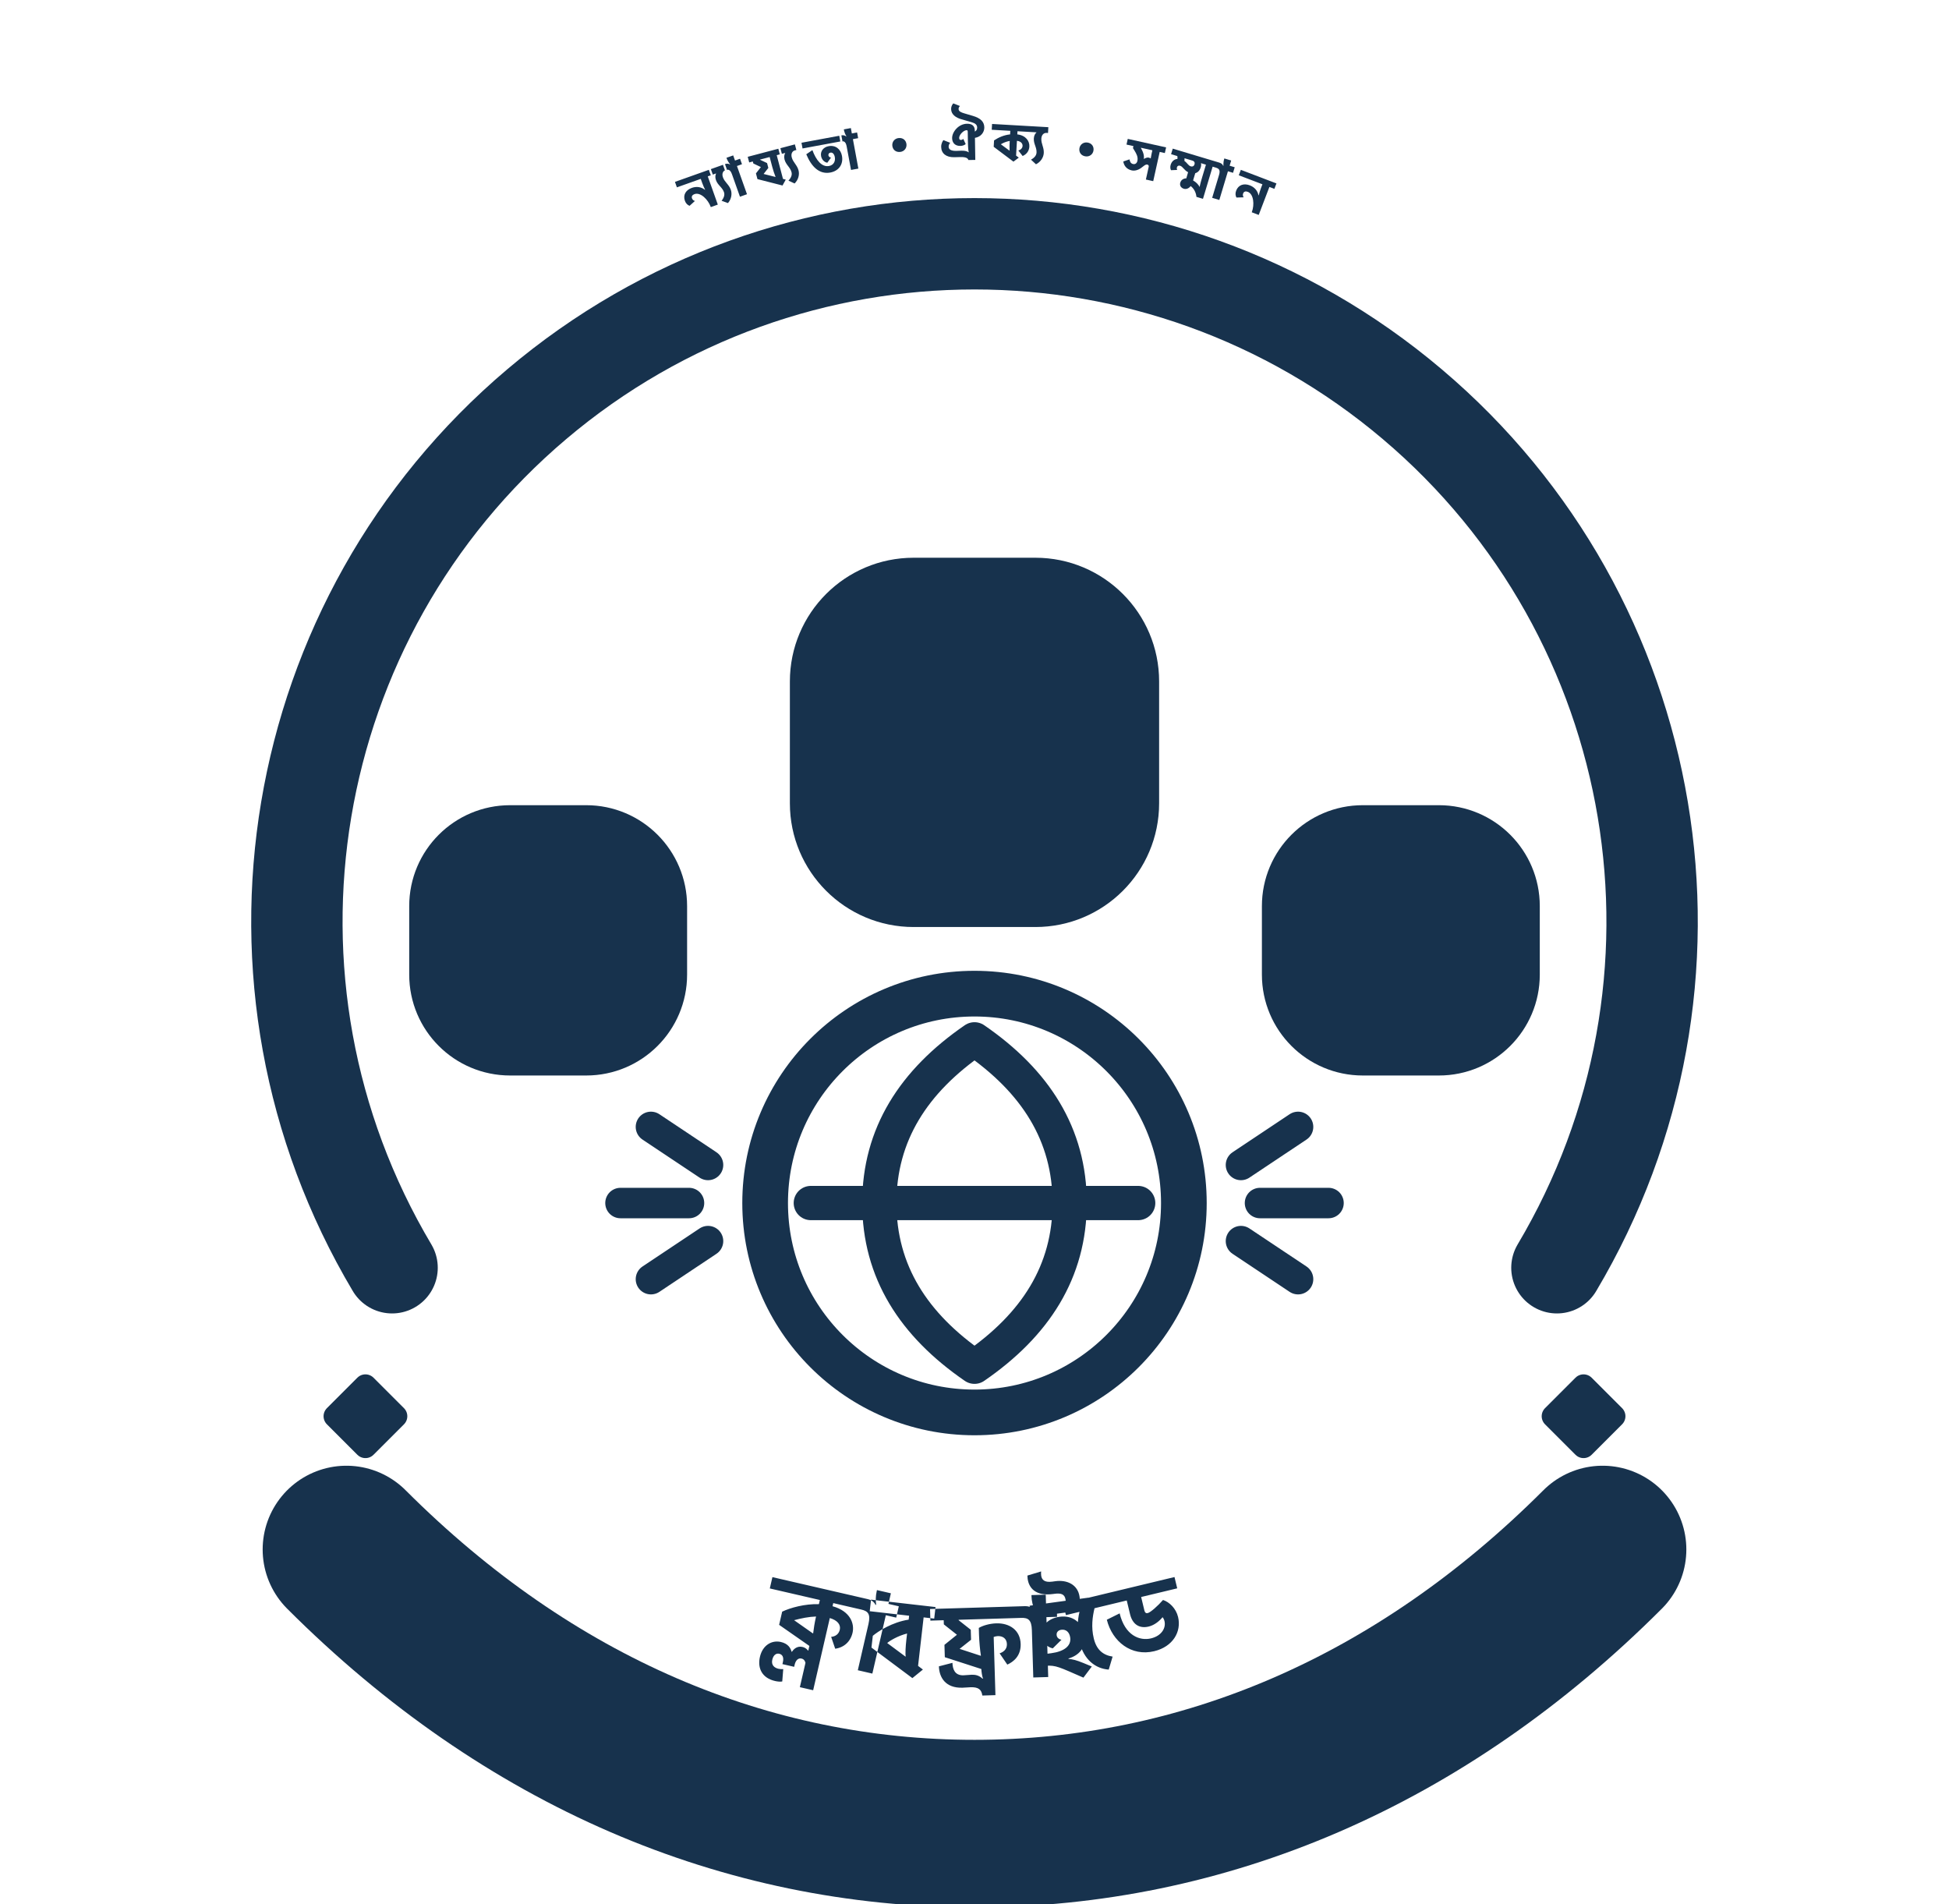
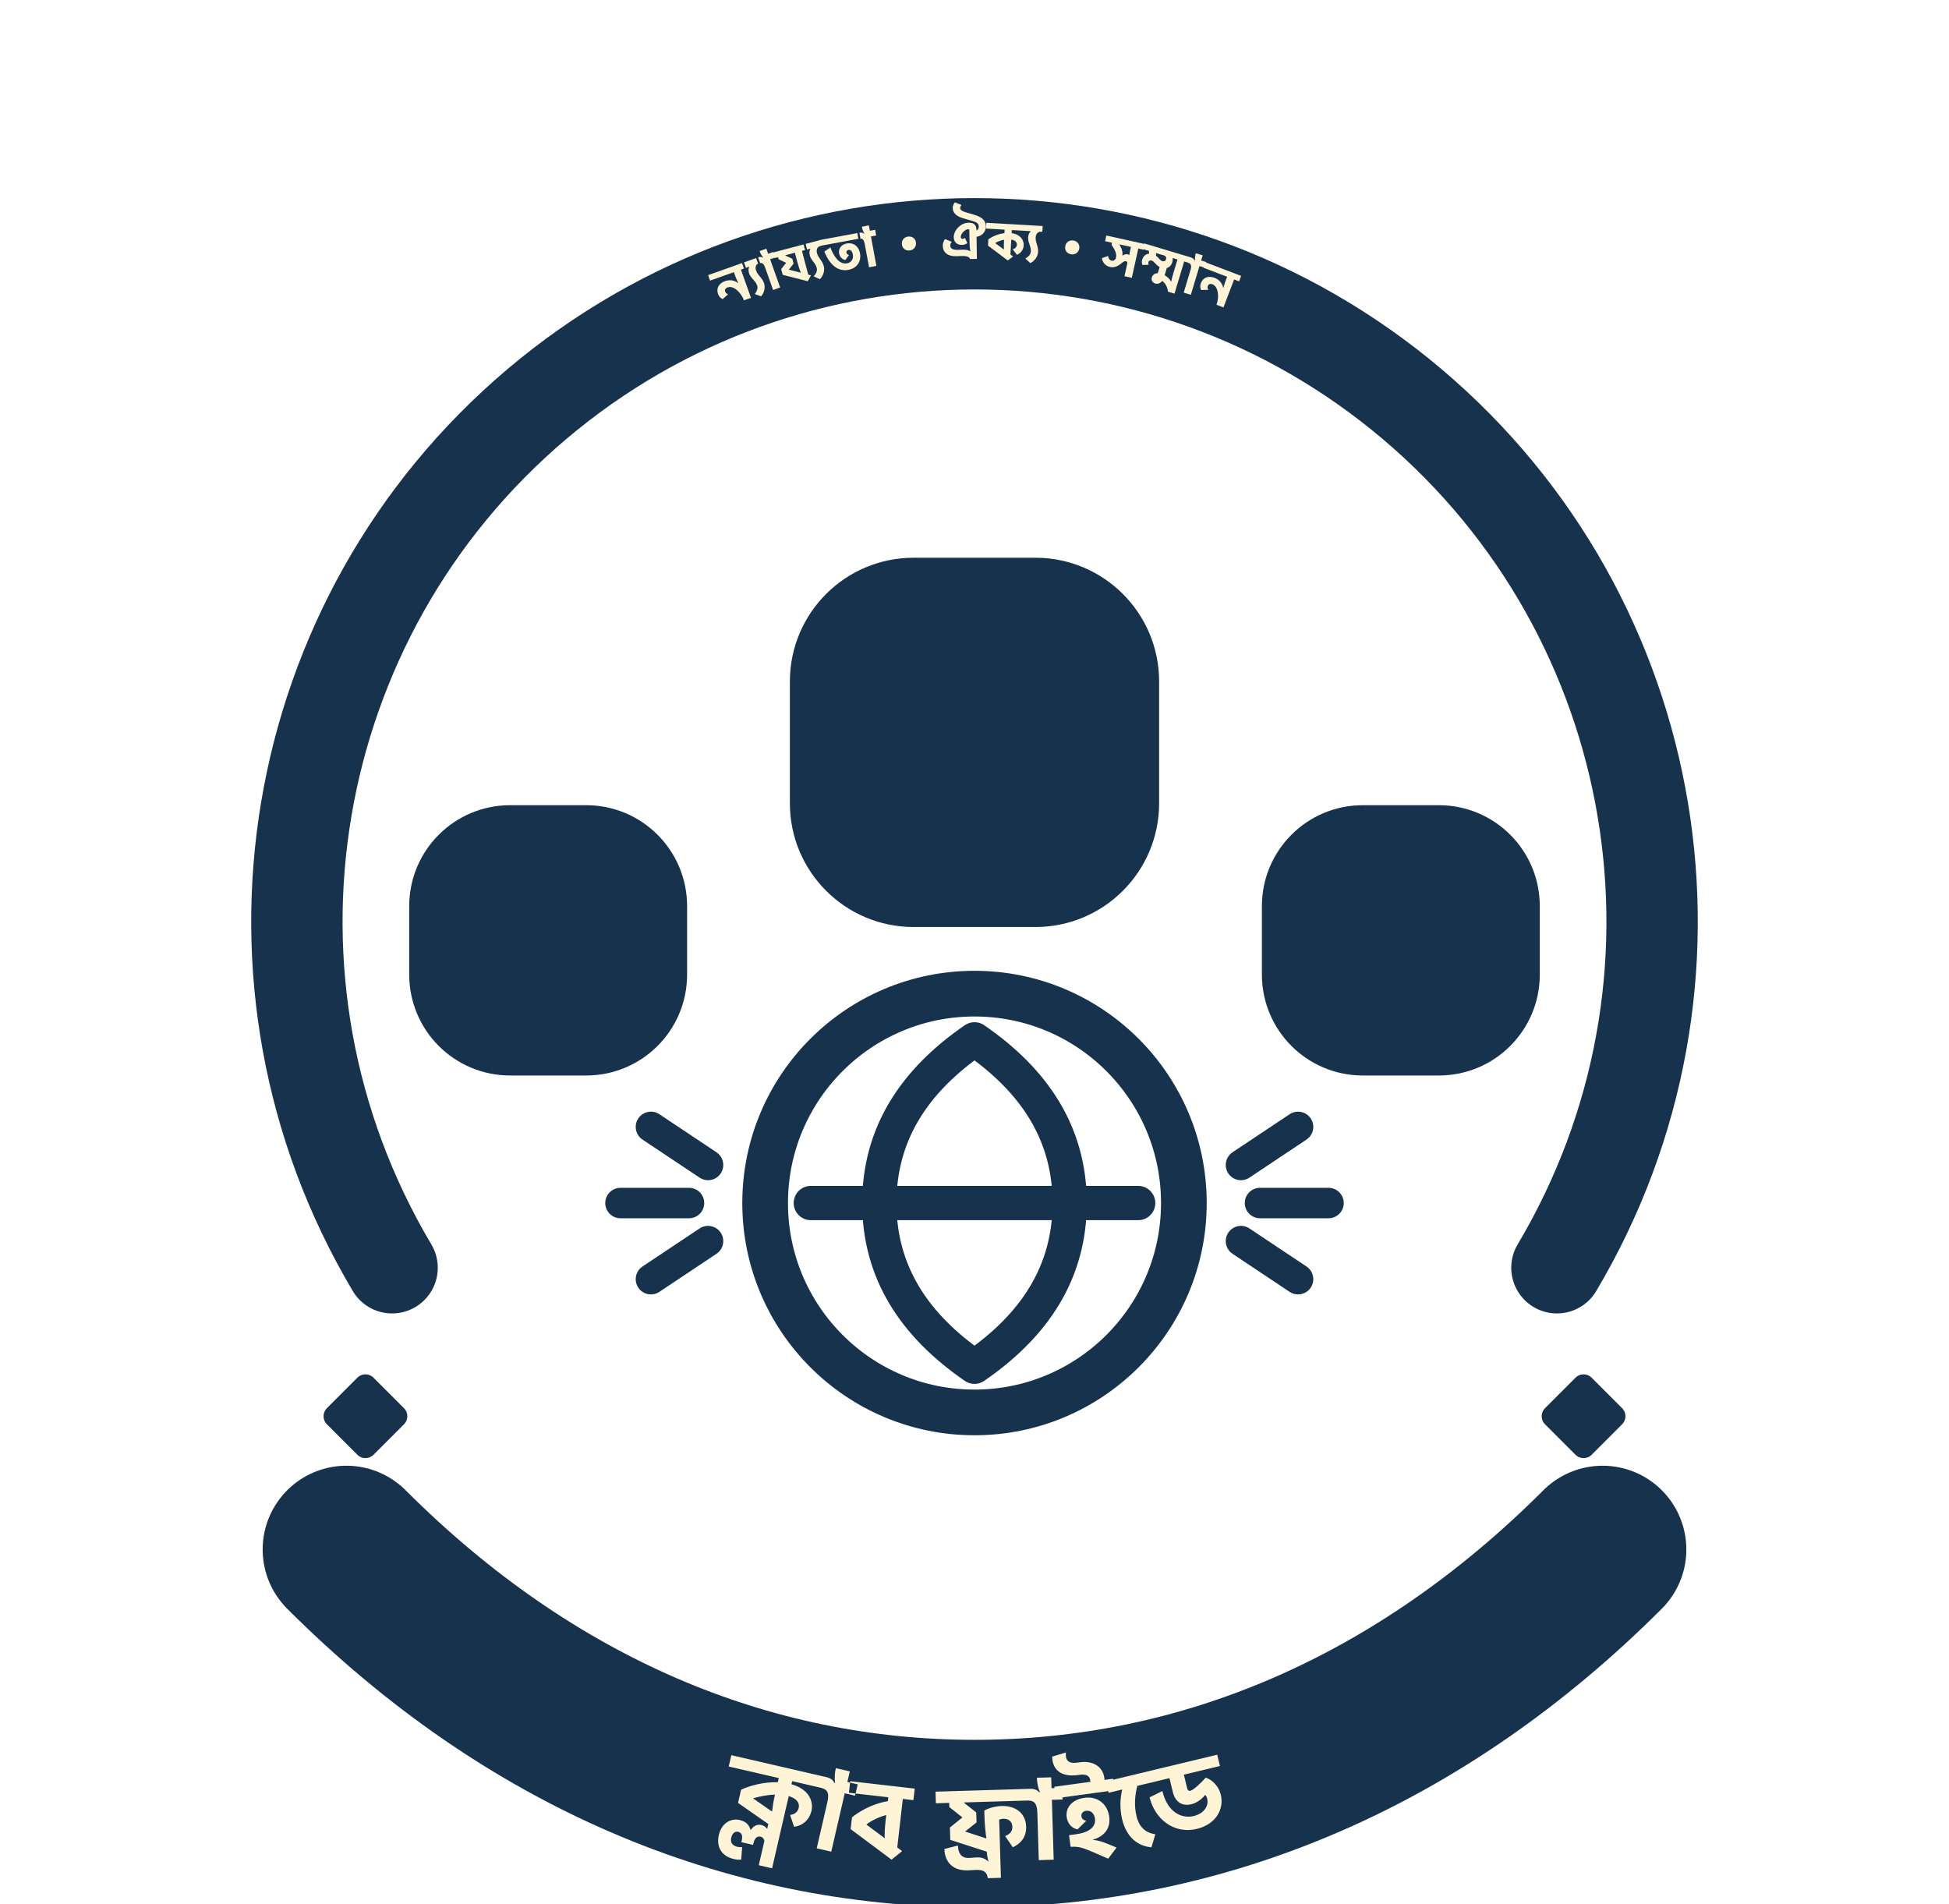
<svg xmlns="http://www.w3.org/2000/svg" viewBox="0 0 512 500" role="img" aria-labelledby="title desc" version="1.1" id="svg15">
  <g stroke="#17324D" stroke-width="13" stroke-linecap="round" stroke-linejoin="round" id="g8">
    <path fill="none" stroke="#17324D" d="M103 333a178 178 0 1 1 306 0" id="path1" />
    <g id="younger-member" aria-label="younger-member">
      <rect x="114" y="218" width="60" height="58" rx="20" fill="#17324D" stroke="#17324D" id="rect1" />
      <circle cx="144" cy="247" r="7" fill="none" stroke="none" id="circle1" />
    </g>
    <g id="adult-member" aria-label="adult-member">
      <rect x="214" y="153" width="84" height="84" rx="26" fill="#17324D" stroke="#17324D" id="rect2" />
      <circle cx="256" cy="195" r="9" fill="none" stroke="none" id="circle2" />
    </g>
    <g id="older-member" aria-label="older-member">
      <rect x="338" y="218" width="60" height="58" rx="20" fill="#17324D" stroke="#17324D" id="rect3" />
      <circle cx="368" cy="247" r="7" fill="none" stroke="none" id="circle3" />
    </g>
    <circle cx="256" cy="316" r="55" fill="none" stroke="#17324D" stroke-width="12" id="circle4" />
    <path fill="none" stroke="#17324D" stroke-width="9" d="M256 273c-16 11-25 25-25 43s9 32 25 43m0-86c16 11 25 25 25 43s-9 32-25 43m-43-43h86" id="path4" />
    <path fill="none" stroke="#17324D" stroke-width="8" d="M181 316h-18M186 306l-15-10M186 326l-15 10M331 316h18M326 306l15-10M326 326l15 10" id="path5" />
    <path fill="none" stroke="#17324D" d="M91 407c48 48 105 72 165 72s117-24 165-72" id="path6" />
    <path fill="#17324D" stroke="#17324D" stroke-width="6" d="m96 364 8 8-8 8-8-8z" id="path7" />
    <path fill="#17324D" stroke="#17324D" stroke-width="6" d="m416 364 8 8-8 8-8-8z" id="path8" />
  </g>
  <defs id="defs8">
    <path id="motto-arc" d="M103 333a178 178 0 1 1 306 0" />
    <path id="name-arc" d="M91 407c48 48 105 72 165 72s117-24 165-72" />
  </defs>
  <path d="M103 333a178 178 0 1 1 306 0" fill="none" stroke="#17324D" stroke-width="24" stroke-linecap="round" id="path9" />
  <path d="M91 407c48 48 105 72 165 72s117-24 165-72" fill="none" stroke="#17324D" stroke-width="44" stroke-linecap="round" id="path10" />
  <g font-family="Kohinoor Bangla, Bangla Sangam MN, sans-serif" text-anchor="middle" id="g15">
    <g id="text14" style="font-weight:700;font-size:14px;letter-spacing:0" aria-label="ন্যায্যতা•ঐক্য•সম্মান">
-       <path style="fill:#17324d" d="m 182.555,52.79 c -0.329,-0.091 -0.631,-0.311 -0.767,-0.693 -0.188,-0.528 0.106,-0.914 0.66,-1.111 1.583,-0.563 3.576,1.448 4.246,3.334 l 0.028,0.079 1.847,-0.657 -2.636,-7.413 1.319,-0.469 -0.511,-1.438 -9.432,3.353 0.511,1.438 6.266,-2.228 0.366,1.029 c 0.249,0.699 0.541,1.353 0.78,1.818 l -0.048,0.032 c -0.994,-0.791 -2.224,-0.948 -3.438,-0.516 -1.557,0.553 -2.381,1.827 -1.823,3.397 0.249,0.699 0.709,1.115 1.226,1.317 z m 5.529,-7.226 -1.359,0.483 -0.511,-1.438 4.234,-1.506 0.511,1.438 -0.383,0.136 c -0.646,0.23 -1,0.95 -0.662,1.9 0.46,1.293 1.564,1.851 2.062,3.249 0.403,1.134 0.134,2.508 -0.74,3.517 L 189.564,52.735 c 0.726,-0.927 0.835,-1.664 0.614,-2.284 -0.455,-1.28 -1.612,-1.775 -2.099,-3.147 -0.272,-0.765 -0.146,-1.33 0.024,-1.688 z m 2.804,-3.983 c 0.22,0.62 0.554,1.14 0.912,1.563 l -0.092,0.033 c -0.229,-0.142 -0.639,-0.293 -1.246,-0.077 l -0.541,0.192 0.511,1.438 0.053,-0.019 c 0.831,-0.295 1.355,-0.2 1.815,1.093 l 2.087,5.87 1.847,-0.657 -2.636,-7.413 1.319,-0.469 -0.511,-1.438 -1.319,0.469 -0.478,-1.345 -1.768,0.628 z m 8.771,0.335 2.531,-0.667 0.689,2.613 c 0.196,0.745 0.585,1.945 0.858,2.597 l -0.054,0.014 -3.087,-0.779 1.246,-1.588 -0.335,-1.273 -1.835,-0.863 z m 5.907,6.811 0.853,-1.542 -0.733,-0.198 -1.642,-6.227 1.354,-0.357 -0.389,-1.476 -8.583,2.263 0.389,1.476 0.948,-0.25 0.139,0.528 1.985,0.939 -1.3,1.66 0.396,1.503 z m 0.685,-8.549 -1.394,0.368 -0.389,-1.476 4.346,-1.146 0.389,1.476 -0.393,0.103 c -0.663,0.175 -1.076,0.863 -0.819,1.837 0.35,1.327 1.404,1.975 1.782,3.41 0.307,1.164 -0.077,2.51 -1.032,3.443 L 207.126,47.447 c 0.801,-0.863 0.971,-1.588 0.804,-2.224 -0.346,-1.313 -1.457,-1.903 -1.829,-3.311 -0.207,-0.785 -0.034,-1.337 0.165,-1.68 z m 11.08,2.569 c -0.797,-0.151 -1.46,-0.812 -1.634,-1.748 -0.235,-1.266 0.604,-2.347 1.981,-2.602 1.872,-0.347 3.185,0.82 3.506,2.554 0.408,2.203 -0.833,3.956 -3.063,4.369 -2.918,0.541 -4.975,-1.57 -6.313,-4.796 l 1.605,-1.095 c 0.973,2.639 2.462,4.527 4.375,4.173 1.225,-0.227 1.718,-1.258 1.516,-2.345 -0.143,-0.771 -0.564,-1.277 -1.156,-1.167 -0.344,0.064 -0.59,0.351 -0.524,0.709 0.056,0.303 0.316,0.554 0.681,0.6 z m 3.694,-7.191 0.278,1.5 -10.476,1.941 -0.278,-1.5 z m 0.674,-1.435 c 0.12,0.647 0.367,1.213 0.654,1.687 l -0.096,0.018 c -0.203,-0.176 -0.585,-0.39 -1.218,-0.273 l -0.564,0.105 0.278,1.5 0.055,-0.01 c 0.867,-0.161 1.37,0.017 1.62,1.366 l 1.135,6.126 1.927,-0.357 -1.433,-7.736 1.377,-0.255 -0.278,-1.5 -1.377,0.255 -0.26,-1.404 -1.845,0.342 z" id="path15" />
-       <path style="fill:#17324d" d="m 234.41,38.265 c 0.098,1.017 0.873,1.758 2.044,1.645 1.073,-0.104 1.775,-0.988 1.677,-2.005 -0.098,-1.017 -0.873,-1.758 -2.044,-1.645 -1.073,0.104 -1.775,0.988 -1.677,2.005 z" id="path16" />
-       <path style="fill:#17324d" d="m 254.39,42.033 1.82,-0.03 -0.094,-5.795 c 1.564,-0.235 2.482,-1.469 2.462,-2.742 -0.023,-1.442 -0.935,-2.421 -3.018,-3.031 l -2.209,-0.65 c -0.872,-0.252 -1.521,-0.535 -1.531,-1.137 -0.005,-0.308 0.089,-0.534 0.365,-0.804 L 250.423,27.157 c -0.33,0.383 -0.574,0.877 -0.564,1.507 0.023,1.428 1.283,2.247 2.605,2.632 l 2.743,0.796 c 0.985,0.278 1.481,0.676 1.493,1.404 0.009,0.546 -0.252,0.886 -0.613,1.06 l -0.004,-0.252 c -0.018,-1.12 -0.604,-1.824 -2.046,-1.801 -2.268,0.037 -3.941,2.192 -3.915,3.788 0.02,1.232 0.776,2.06 2.161,2.037 0.518,-0.008 1.061,-0.171 1.406,-0.485 l -0.638,-1.362 c -0.096,0.114 -0.318,0.271 -0.598,0.276 -0.308,0.005 -0.478,-0.132 -0.485,-0.538 -0.013,-0.798 1.144,-2.007 1.955,-2.02 0.168,-0.003 0.295,0.079 0.3,0.359 l 0.039,2.38 c 0.035,2.17 0.141,2.672 0.232,3.063 l -0.056,9.09e-4 c -0.51,-0.37 -1.183,-0.429 -1.911,-0.417 -0.434,0.007 -0.895,0.043 -1.343,0.05 -1.498,0.024 -1.968,-0.486 -1.978,-1.102 -0.007,-0.448 0.183,-0.787 0.418,-1.015 l -1.79,-0.713 c -0.165,0.213 -0.602,0.878 -0.587,1.774 0.028,1.722 1.291,2.751 3.405,2.717 0.42,-0.007 1.232,-0.034 1.708,-0.042 1.596,-0.026 1.925,0.403 2.029,0.779 z m 13.13,-2.5 c 0.598,-0.162 1.072,-0.598 1.107,-1.199 0.038,-0.657 -0.476,-1.233 -1.479,-1.347 l -0.223,3.886 0.713,0.532 -1.407,1.055 -5.189,-3.902 0.096,-1.677 c 1.152,-0.761 2.563,-1.409 4.214,-1.581 l 0.054,-0.936 -4.878,-0.28 0.087,-1.523 10.86,0.624 -0.087,1.523 -4.095,-0.235 -0.047,0.825 c 2.228,0.268 3.251,1.757 3.167,3.211 -0.065,1.132 -0.734,2.033 -1.768,2.465 z m -4.604,-1.639 2.247,1.658 0.056,0.003 c -0.044,-0.704 -0.014,-1.712 0.029,-2.452 l 0.005,-0.084 c -0.907,0.158 -1.668,0.479 -2.336,0.875 z m 9.351,-3.137 -1.44,-0.083 0.087,-1.523 4.487,0.258 -0.087,1.523 -0.405,-0.023 c -0.685,-0.039 -1.29,0.487 -1.348,1.493 -0.079,1.37 0.723,2.313 0.637,3.795 -0.069,1.202 -0.851,2.363 -2.049,2.953 l -1.305,-1.211 c 1.028,-0.572 1.416,-1.209 1.453,-1.866 0.078,-1.356 -0.796,-2.261 -0.712,-3.715 0.047,-0.811 0.382,-1.282 0.678,-1.546 z" id="path17" />
-       <path style="fill:#17324d" d="m 283.559,38.986 c -0.147,1.011 0.43,1.915 1.593,2.084 1.067,0.155 1.959,-0.536 2.106,-1.548 0.147,-1.011 -0.43,-1.915 -1.593,-2.084 -1.067,-0.155 -1.959,0.536 -2.106,1.548 z" id="path18" />
-       <path style="fill:#17324d" d="m 297.296,44.755 c 0.779,0.173 1.663,-0.062 2.446,-0.619 0.68,-0.48 1.158,-1.02 1.664,-0.908 0.287,0.064 0.422,0.294 0.356,0.595 l -0.739,3.335 1.927,0.427 1.702,-7.682 1.353,0.3 0.33,-1.49 -10.074,-2.232 -0.33,1.49 1.818,0.403 -0.118,0.533 0.401,0.648 c 0.518,0.832 0.983,1.709 0.759,2.721 -0.124,0.56 -0.539,0.942 -1.14,0.809 -0.656,-0.145 -0.823,-0.684 -0.933,-1.225 l -1.629,0.557 c 0.134,0.947 0.744,2.015 2.206,2.339 z m 4.997,-3.137 c -0.149,-0.105 -0.28,-0.162 -0.512,-0.214 -0.478,-0.106 -0.967,0.158 -1.312,0.355 0.029,-0.194 0.047,-0.405 0.038,-0.623 -0.02,-0.492 -0.171,-1.042 -0.508,-1.719 l -0.28,-0.55 0.012,-0.055 2.993,0.663 -0.203,0.916 c -0.045,0.205 -0.186,0.905 -0.229,1.226 z m 10.502,2.069 c -0.63,-0.189 -0.913,-0.903 -1.65,-1.416 0.028,-0.24 0.039,-0.471 0.023,-0.709 l 2.078,0.624 c 0.51,0.153 0.681,0.555 0.552,0.984 -0.129,0.429 -0.48,0.674 -1.003,0.517 z m 2.347,5.426 c -0.307,-0.633 -0.933,-1.274 -1.721,-1.716 l 0.572,-1.904 c 0.813,-0.224 1.249,-0.897 1.43,-1.5 0.153,-0.51 0.133,-0.881 0.063,-1.136 l 1.314,0.395 -1.023,3.406 c -0.531,1.77 -0.635,2.455 -0.635,2.455 z m 4.768,-4.927 0.439,-1.462 -12.269,-3.684 -0.439,1.462 1.636,0.491 c 0.064,0.224 0.072,0.489 0.036,0.756 -0.911,0.063 -1.525,0.697 -1.783,1.555 -0.169,0.563 -0.078,1.087 0.091,1.401 l 1.615,-0.071 c -0.086,-0.201 -0.137,-0.421 -0.056,-0.689 0.101,-0.335 0.396,-0.539 0.838,-0.406 0.711,0.213 1.063,1.182 2.093,1.695 l -0.47,1.613 c -0.779,0.015 -1.373,0.435 -1.579,1.119 -0.242,0.805 0.237,1.401 0.921,1.607 0.577,0.173 1.271,0.002 1.804,-0.701 0.906,0.681 1.408,1.738 1.516,2.838 l 1.716,0.515 2.537,-8.447 z m 1.681,-2.433 c -0.189,0.63 -0.228,1.247 -0.19,1.8 l -0.094,-0.028 c -0.101,-0.249 -0.342,-0.614 -0.959,-0.799 l -0.55,-0.165 -0.439,1.462 0.054,0.016 c 0.845,0.254 1.211,0.641 0.816,1.955 l -1.792,5.967 1.877,0.564 2.263,-7.536 1.341,0.403 0.439,-1.462 -1.341,-0.403 0.411,-1.368 -1.797,-0.54 z m 5.114,10.077 c -0.192,-0.283 -0.278,-0.646 -0.133,-1.025 0.2,-0.523 0.674,-0.627 1.223,-0.417 1.57,0.599 1.781,3.422 1.068,5.292 l -0.03,0.078 1.831,0.699 2.805,-7.351 1.308,0.499 0.544,-1.426 -9.352,-3.568 -0.544,1.426 6.213,2.37 -0.389,1.02 c -0.264,0.693 -0.467,1.38 -0.586,1.889 l -0.057,-0.007 c -0.244,-1.247 -1.077,-2.164 -2.281,-2.623 -1.543,-0.589 -2.998,-0.155 -3.592,1.402 -0.264,0.693 -0.184,1.308 0.078,1.798 z" id="path19" />
+       <path style="fill:#fff4d6" d="m 191.265,77.288 c -0.329,-0.091 -0.631,-0.311 -0.767,-0.693 -0.188,-0.528 0.106,-0.914 0.66,-1.111 1.583,-0.563 3.576,1.448 4.246,3.334 l 0.028,0.079 1.847,-0.657 -2.636,-7.413 1.319,-0.469 -0.511,-1.438 -9.432,3.353 0.511,1.438 6.266,-2.228 0.366,1.029 c 0.249,0.699 0.541,1.353 0.78,1.818 l -0.048,0.032 c -0.994,-0.791 -2.224,-0.948 -3.438,-0.516 -1.557,0.553 -2.381,1.827 -1.823,3.397 0.249,0.699 0.709,1.115 1.226,1.317 z m 5.529,-7.226 -1.359,0.483 -0.511,-1.438 4.234,-1.506 0.511,1.438 -0.383,0.136 c -0.646,0.23 -1,0.95 -0.662,1.9 0.46,1.293 1.564,1.851 2.062,3.249 0.403,1.134 0.134,2.508 -0.74,3.517 L 198.274,77.233 c 0.726,-0.927 0.835,-1.664 0.614,-2.284 -0.455,-1.28 -1.612,-1.775 -2.099,-3.146 -0.272,-0.765 -0.146,-1.33 0.024,-1.688 z m 2.804,-3.983 c 0.22,0.62 0.554,1.14 0.912,1.563 l -0.092,0.033 c -0.229,-0.142 -0.639,-0.293 -1.246,-0.077 l -0.541,0.192 0.511,1.438 0.053,-0.019 c 0.831,-0.295 1.355,-0.2 1.815,1.093 l 2.087,5.87 1.847,-0.657 -2.636,-7.413 1.319,-0.469 -0.511,-1.438 -1.319,0.469 -0.478,-1.345 -1.768,0.628 z m 6.689,0.978 2.531,-0.667 0.689,2.613 c 0.196,0.745 0.585,1.945 0.858,2.597 l -0.054,0.014 -3.087,-0.779 1.246,-1.588 -0.335,-1.273 -1.835,-0.863 z m 5.907,6.811 0.853,-1.542 -0.733,-0.198 -1.642,-6.227 1.354,-0.357 -0.389,-1.476 -8.583,2.263 0.389,1.476 0.948,-0.25 0.139,0.528 1.985,0.939 -1.3,1.66 0.396,1.503 z m 0.685,-8.549 -1.394,0.368 -0.389,-1.476 4.346,-1.146 0.389,1.476 -0.393,0.103 c -0.663,0.175 -1.076,0.863 -0.819,1.837 0.35,1.327 1.404,1.975 1.782,3.41 0.307,1.164 -0.076,2.51 -1.032,3.443 l -1.616,-0.747 c 0.801,-0.863 0.971,-1.588 0.804,-2.224 -0.346,-1.313 -1.457,-1.903 -1.829,-3.311 -0.207,-0.785 -0.034,-1.337 0.165,-1.68 z m 9.188,2.993 c -0.797,-0.151 -1.46,-0.812 -1.634,-1.748 -0.235,-1.266 0.604,-2.347 1.981,-2.602 1.872,-0.347 3.185,0.82 3.506,2.554 0.408,2.203 -0.833,3.956 -3.063,4.369 -2.918,0.541 -4.975,-1.57 -6.313,-4.796 l 1.605,-1.095 c 0.973,2.639 2.462,4.527 4.375,4.173 1.225,-0.227 1.718,-1.258 1.516,-2.345 -0.143,-0.771 -0.564,-1.277 -1.156,-1.167 -0.344,0.064 -0.59,0.351 -0.524,0.709 0.056,0.303 0.316,0.554 0.681,0.6 z m 3.694,-7.191 0.278,1.5 -10.476,1.941 -0.278,-1.5 z m 0.674,-1.435 c 0.12,0.647 0.367,1.213 0.654,1.687 l -0.096,0.018 c -0.203,-0.176 -0.585,-0.39 -1.218,-0.273 l -0.564,0.105 0.278,1.5 0.055,-0.01 c 0.867,-0.161 1.37,0.017 1.62,1.366 l 1.135,6.126 1.927,-0.357 -1.433,-7.736 1.377,-0.255 -0.278,-1.5 -1.377,0.255 -0.26,-1.404 -1.845,0.342 z" id="path15" />
+       <path style="fill:#fff4d6" d="m 236.913,64.144 c 0.098,1.017 0.873,1.758 2.044,1.645 1.073,-0.104 1.775,-0.988 1.677,-2.005 -0.098,-1.017 -0.873,-1.758 -2.044,-1.645 -1.073,0.104 -1.775,0.988 -1.677,2.005 z" id="path16" />
+       <path style="fill:#fff4d6" d="m 254.812,68.029 1.82,-0.03 -0.094,-5.795 c 1.564,-0.235 2.482,-1.469 2.462,-2.742 -0.023,-1.442 -0.935,-2.421 -3.018,-3.031 l -2.209,-0.65 c -0.872,-0.252 -1.521,-0.535 -1.531,-1.137 -0.005,-0.308 0.089,-0.534 0.365,-0.804 l -1.761,-0.685 c -0.33,0.383 -0.574,0.877 -0.564,1.507 0.023,1.428 1.283,2.247 2.605,2.632 l 2.743,0.796 c 0.985,0.278 1.481,0.676 1.493,1.404 0.009,0.546 -0.252,0.886 -0.613,1.06 l -0.004,-0.252 c -0.018,-1.12 -0.604,-1.824 -2.046,-1.801 -2.268,0.037 -3.941,2.192 -3.915,3.788 0.02,1.232 0.776,2.06 2.161,2.037 0.518,-0.008 1.061,-0.171 1.406,-0.485 l -0.638,-1.362 c -0.096,0.114 -0.318,0.271 -0.598,0.276 -0.308,0.005 -0.478,-0.132 -0.485,-0.538 -0.013,-0.798 1.144,-2.007 1.955,-2.02 0.168,-0.003 0.295,0.079 0.3,0.359 l 0.039,2.38 c 0.035,2.17 0.141,2.672 0.232,3.063 l -0.056,9.1e-4 c -0.51,-0.37 -1.183,-0.429 -1.911,-0.417 -0.434,0.007 -0.895,0.043 -1.343,0.05 -1.498,0.024 -1.968,-0.486 -1.978,-1.102 -0.007,-0.448 0.183,-0.787 0.418,-1.015 l -1.79,-0.713 c -0.165,0.213 -0.602,0.878 -0.587,1.774 0.028,1.722 1.291,2.751 3.405,2.717 0.42,-0.007 1.232,-0.034 1.708,-0.042 1.596,-0.026 1.925,0.403 2.029,0.779 z m 11.217,-2.54 c 0.598,-0.162 1.072,-0.598 1.107,-1.199 0.038,-0.657 -0.476,-1.233 -1.479,-1.347 l -0.223,3.886 0.713,0.532 -1.407,1.055 -5.189,-3.902 0.096,-1.677 c 1.152,-0.761 2.563,-1.409 4.214,-1.581 l 0.054,-0.936 -4.878,-0.28 0.087,-1.523 10.86,0.624 -0.087,1.523 -4.095,-0.235 -0.047,0.825 c 2.228,0.268 3.251,1.757 3.167,3.211 -0.065,1.132 -0.734,2.033 -1.768,2.465 z m -4.604,-1.639 2.247,1.658 0.056,0.003 c -0.044,-0.704 -0.014,-1.712 0.029,-2.452 l 0.005,-0.084 c -0.907,0.158 -1.668,0.479 -2.336,0.875 z m 9.351,-3.137 -1.44,-0.083 0.087,-1.523 4.487,0.258 -0.087,1.523 -0.405,-0.023 c -0.685,-0.039 -1.29,0.487 -1.348,1.493 -0.079,1.37 0.723,2.313 0.637,3.795 -0.069,1.202 -0.851,2.363 -2.049,2.953 l -1.305,-1.211 c 1.028,-0.572 1.416,-1.209 1.453,-1.866 0.078,-1.356 -0.796,-2.261 -0.712,-3.715 0.047,-0.811 0.382,-1.282 0.678,-1.546 z" id="path17" />
+       <path style="fill:#fff4d6" d="m 279.827,64.717 c -0.147,1.011 0.43,1.915 1.593,2.084 1.067,0.155 1.959,-0.536 2.106,-1.548 0.147,-1.011 -0.43,-1.915 -1.593,-2.084 -1.067,-0.155 -1.959,0.536 -2.106,1.548 z" id="path18" />
+       <path style="fill:#fff4d6" d="m 291.671,70.139 c 0.779,0.173 1.663,-0.062 2.446,-0.619 0.68,-0.48 1.158,-1.02 1.664,-0.908 0.287,0.064 0.422,0.294 0.356,0.595 l -0.739,3.335 1.927,0.427 1.702,-7.682 1.353,0.3 0.33,-1.49 -10.074,-2.232 -0.33,1.49 1.818,0.403 -0.118,0.533 0.401,0.648 c 0.518,0.832 0.983,1.709 0.759,2.721 -0.124,0.56 -0.539,0.942 -1.14,0.809 -0.656,-0.145 -0.823,-0.684 -0.933,-1.225 l -1.629,0.557 c 0.134,0.947 0.744,2.015 2.206,2.339 z m 4.997,-3.137 c -0.149,-0.105 -0.28,-0.162 -0.512,-0.214 -0.478,-0.106 -0.967,0.158 -1.312,0.355 0.029,-0.194 0.047,-0.405 0.038,-0.623 -0.02,-0.492 -0.171,-1.042 -0.508,-1.719 l -0.28,-0.55 0.012,-0.055 2.993,0.663 -0.203,0.916 c -0.045,0.205 -0.186,0.905 -0.229,1.226 z m 8.65,1.587 c -0.63,-0.189 -0.913,-0.903 -1.65,-1.416 0.028,-0.24 0.039,-0.471 0.023,-0.709 l 2.078,0.624 c 0.51,0.153 0.681,0.555 0.552,0.984 -0.129,0.429 -0.48,0.674 -1.003,0.517 z m 2.347,5.426 c -0.307,-0.633 -0.933,-1.274 -1.721,-1.716 l 0.572,-1.904 c 0.813,-0.224 1.249,-0.897 1.43,-1.5 0.153,-0.51 0.133,-0.881 0.063,-1.136 l 1.314,0.395 -1.023,3.406 c -0.531,1.77 -0.635,2.455 -0.635,2.455 z m 4.768,-4.927 0.439,-1.462 -12.269,-3.684 -0.439,1.462 1.636,0.491 c 0.064,0.224 0.072,0.489 0.036,0.756 -0.911,0.063 -1.525,0.697 -1.783,1.555 -0.169,0.563 -0.078,1.087 0.091,1.401 l 1.615,-0.071 c -0.086,-0.201 -0.137,-0.421 -0.056,-0.689 0.101,-0.335 0.396,-0.539 0.838,-0.406 0.711,0.213 1.063,1.182 2.093,1.695 l -0.47,1.613 c -0.779,0.015 -1.373,0.435 -1.579,1.119 -0.242,0.805 0.237,1.401 0.921,1.607 0.577,0.173 1.271,0.002 1.804,-0.701 0.906,0.681 1.408,1.738 1.516,2.838 l 1.716,0.515 2.537,-8.447 z m 1.681,-2.433 c -0.189,0.63 -0.228,1.247 -0.19,1.8 l -0.094,-0.028 c -0.101,-0.249 -0.342,-0.614 -0.959,-0.799 l -0.55,-0.165 -0.439,1.462 0.054,0.016 c 0.845,0.254 1.211,0.641 0.816,1.955 l -1.792,5.967 1.877,0.564 2.263,-7.536 1.341,0.403 0.439,-1.462 -1.341,-0.403 0.411,-1.368 -1.797,-0.54 z m 3.324,9.468 c -0.192,-0.283 -0.278,-0.646 -0.133,-1.025 0.2,-0.523 0.674,-0.627 1.223,-0.417 1.57,0.599 1.781,3.422 1.068,5.292 l -0.03,0.078 1.831,0.699 2.805,-7.351 1.308,0.499 0.544,-1.426 -9.352,-3.568 -0.544,1.426 6.213,2.37 -0.389,1.02 c -0.264,0.693 -0.467,1.38 -0.586,1.889 l -0.057,-0.007 c -0.244,-1.247 -1.077,-2.164 -2.281,-2.623 -1.543,-0.589 -2.998,-0.155 -3.592,1.402 -0.264,0.693 -0.184,1.308 0.078,1.798 z" id="path19" />
    </g>
-     <path d="m 227.247,423.009 0.686,-2.974 -25.019,-5.773 -0.686,2.974 13.15,3.034 -0.252,1.091 c -3.683,-0.103 -7.455,0.924 -9.65,1.969 l -0.799,3.465 7.946,5.54 -0.283,1.228 -0.082,-0.019 c -0.222,-0.281 -0.577,-0.737 -1.478,-0.944 -1.2,-0.277 -2.153,0.365 -2.735,1.266 l -0.109,-0.025 c -0.241,-0.947 -0.894,-2.103 -2.804,-2.544 -2.374,-0.548 -4.787,0.821 -5.498,3.904 -0.711,3.083 0.638,5.578 3.967,6.346 0.655,0.151 1.356,0.227 1.897,0.122 l 0.26,-3.245 c -0.38,0.027 -0.863,0.002 -1.272,-0.092 -0.982,-0.227 -1.946,-0.909 -1.606,-2.382 0.277,-1.2 1.007,-1.75 1.826,-1.561 0.818,0.189 1.259,0.894 0.957,2.204 l -0.12,0.518 3.083,0.711 0.12,-0.518 c 0.271,-1.173 0.917,-1.857 1.817,-1.65 0.655,0.151 0.936,0.676 1.033,1.129 l -1.473,6.384 3.492,0.806 4.375,-18.962 c 1.994,0.575 2.932,1.74 2.623,3.077 -0.264,1.146 -1.156,1.773 -2.269,1.862 l 1.062,3.119 c 2.344,-0.321 4.027,-1.887 4.562,-4.206 0.535,-2.319 -0.51,-5.635 -5.262,-6.961 l 0.189,-0.818 z m -13.631,6.022 -0.136,-0.032 -4.871,-3.423 c 1.899,-0.51 3.889,-0.913 5.769,-0.968 l -0.057,0.246 c -0.302,1.31 -0.571,2.972 -0.705,4.176 z m 16.697,-11.09 c -0.296,1.282 -0.294,2.518 -0.145,3.616 l -0.191,-0.044 c -0.233,-0.485 -0.762,-1.182 -2.017,-1.471 l -1.119,-0.258 -0.686,2.974 0.109,0.025 c 1.719,0.397 2.5,1.123 1.883,3.796 l -2.801,12.141 3.82,0.881 3.538,-15.333 2.728,0.63 0.686,-2.974 -2.728,-0.63 0.642,-2.783 -3.656,-0.844 z m 8.511,6.458 -10.348,-1.186 0.348,-3.032 16.941,1.942 -0.348,3.032 -2.782,-0.319 -1.46,12.741 1.271,0.963 -2.766,2.248 -10.748,-8.024 0.354,-3.088 c 1.374,-1.167 5.09,-3.588 9.421,-4.247 z m -0.536,4.673 c -2.38,0.601 -4.527,1.877 -5.219,2.502 l 4.753,3.532 0.111,0.013 c -0.143,-0.721 -0.031,-2.681 0.164,-4.378 z m 19.769,16.292 3.442,-0.103 -0.458,-15.281 c 0.332,-0.122 0.722,-0.218 1.086,-0.229 1.315,-0.04 2.345,0.658 2.388,2.113 0.044,1.455 -1.084,2.161 -1.917,2.411 l 2.022,2.965 c 1.603,-0.72 3.602,-2.265 3.507,-5.428 -0.109,-3.638 -2.939,-5.514 -6.409,-5.41 -1.763,0.053 -3.54,0.582 -4.586,1.202 l 0.055,1.847 c 0.046,1.539 0.262,4.054 0.5,5.447 l -0.112,0.003 -5.488,-1.796 3.01,-2.387 -0.079,-2.631 -3.185,-2.51 -0.003,-0.112 17.464,-0.524 -0.091,-3.051 -24.881,0.746 0.091,3.051 3.498,-0.105 0.033,1.092 3.443,2.726 -3.282,2.648 0.097,3.247 9.589,3.102 c 0.052,0.811 0.195,1.843 0.44,2.536 l -0.112,0.003 c -0.922,-0.869 -1.881,-1.064 -2.86,-1.035 -0.924,0.028 -1.089,0.117 -2.153,0.149 -2.379,0.071 -2.854,-1.763 -2.899,-3.275 l -3.558,0.919 c 0.088,2.939 1.741,5.746 6.191,5.613 1.147,-0.034 1.09,-0.089 2.153,-0.121 2.015,-0.06 2.847,0.587 3.063,2.177 z m 12.915,-26.103 c 0.04,1.315 0.355,2.51 0.778,3.534 l -0.196,0.006 c -0.348,-0.41 -1.037,-0.949 -2.324,-0.911 l -1.147,0.034 0.091,3.051 0.112,-0.003 c 1.763,-0.053 2.703,0.451 2.785,3.194 l 0.374,12.454 3.918,-0.118 -0.472,-15.729 2.799,-0.084 -0.091,-3.051 -2.799,0.084 -0.086,-2.855 -3.75,0.113 z m 2.738,10.459 c 0.216,1.581 1.155,2.866 2.847,3.256 l 2.29,-2.263 c -0.787,-0.175 -1.184,-0.601 -1.264,-1.184 -0.106,-0.777 0.412,-1.328 1.216,-1.438 1.304,-0.178 2.158,0.694 2.344,2.053 0.3,2.192 -1.594,3.638 -4.923,4.093 l -1.886,0.258 0.417,3.052 c 2.662,-0.166 3.435,0.322 9.865,3.116 l 2.199,-2.929 -2.157,-0.892 c -1.975,-0.804 -2.821,-0.999 -3.965,-1.097 l -0.015,-0.111 c 2.638,-0.756 4.657,-2.728 4.21,-6.002 -0.455,-3.329 -3.032,-5.435 -6.528,-4.957 -3.329,0.455 -4.974,2.687 -4.651,5.045 z m -3.81,-15.87 c 0.01,0.281 0.02,0.562 0.058,0.84 0.326,2.386 2.047,4.637 6.736,3.996 l 0.25,-0.034 c 1.803,-0.247 2.779,0.072 2.984,1.57 0.011,0.083 0.023,0.166 0.034,0.25 l -9.488,1.298 0.414,3.024 15.424,-2.109 -0.414,-3.024 -2.247,0.307 c 0.005,-0.17 -0.018,-0.337 -0.041,-0.503 -0.448,-3.274 -3.335,-4.546 -6.359,-4.133 l -0.832,0.114 c -2.164,0.296 -2.768,-0.611 -2.905,-1.609 -0.049,-0.361 -0.043,-0.729 -0.005,-1.073 z m 22.384,21.29 c -2.543,-0.396 -4.235,-1.804 -4.949,-4.771 -0.727,-3.022 -0.336,-5.708 0.193,-7.937 l 1.96,-0.471 -0.714,-2.967 -9.474,2.278 0.714,2.967 3.566,-0.858 c -0.536,2.202 -0.703,4.978 -0.009,7.864 1.133,4.71 4.202,7.053 7.69,7.309 z m 16.969,-17.933 -0.714,-2.967 -20.853,5.015 0.714,2.967 7.595,-1.827 0.871,3.621 c 0.602,2.505 2.308,3.851 4.895,3.229 1.606,-0.386 2.934,-1.57 3.642,-2.46 0.242,0.287 0.415,0.649 0.507,1.03 0.439,1.824 -0.795,3.877 -3.518,4.532 -3.022,0.727 -6.866,-0.768 -8.26,-6.567 l -3.37,1.674 c 1.436,5.731 6.426,9.715 12.442,8.268 4.928,-1.185 7.204,-5.131 6.274,-8.996 -0.537,-2.232 -2.267,-3.919 -3.953,-4.463 -1.379,1.57 -3.276,3.264 -4.011,3.441 -0.381,0.092 -0.72,3.3e-4 -0.897,-0.735 l -0.838,-3.485 z" id="text15" style="font-weight:800;font-size:28px;letter-spacing:0;fill:#17324d" aria-label="ক্লাব ফ্রাইডে" />
+     <path d="m 216.455,469.78 0.686,-2.974 -25.019,-5.773 -0.686,2.974 13.15,3.034 -0.252,1.091 c -3.683,-0.103 -7.455,0.924 -9.65,1.969 l -0.799,3.465 7.946,5.54 -0.283,1.228 -0.082,-0.019 c -0.222,-0.281 -0.577,-0.737 -1.478,-0.944 -1.2,-0.277 -2.153,0.365 -2.735,1.266 l -0.109,-0.025 c -0.241,-0.947 -0.894,-2.103 -2.804,-2.544 -2.374,-0.548 -4.787,0.821 -5.498,3.904 -0.711,3.083 0.638,5.578 3.967,6.346 0.655,0.151 1.356,0.227 1.897,0.122 l 0.26,-3.245 c -0.38,0.027 -0.863,0.002 -1.272,-0.092 -0.982,-0.227 -1.946,-0.909 -1.606,-2.382 0.277,-1.2 1.007,-1.75 1.826,-1.561 0.818,0.189 1.259,0.894 0.957,2.204 l -0.12,0.518 3.083,0.711 0.12,-0.518 c 0.271,-1.173 0.917,-1.857 1.817,-1.65 0.655,0.151 0.936,0.676 1.033,1.129 l -1.473,6.384 3.492,0.806 4.375,-18.962 c 1.994,0.575 2.932,1.74 2.623,3.077 -0.264,1.146 -1.156,1.773 -2.269,1.862 l 1.062,3.119 c 2.344,-0.321 4.027,-1.887 4.562,-4.206 0.535,-2.319 -0.51,-5.635 -5.262,-6.961 l 0.189,-0.818 z m -13.631,6.022 -0.136,-0.032 -4.871,-3.423 c 1.899,-0.51 3.889,-0.913 5.769,-0.968 l -0.057,0.246 c -0.302,1.31 -0.571,2.972 -0.705,4.176 z m 16.697,-11.09 c -0.296,1.282 -0.294,2.518 -0.145,3.616 l -0.191,-0.044 c -0.233,-0.485 -0.762,-1.182 -2.017,-1.471 l -1.119,-0.258 -0.686,2.974 0.109,0.025 c 1.719,0.397 2.5,1.123 1.883,3.796 l -2.801,12.141 3.82,0.881 3.538,-15.333 2.728,0.63 0.686,-2.974 -2.728,-0.63 0.642,-2.783 -3.656,-0.844 z m 13.836,7.375 -10.348,-1.186 0.348,-3.032 16.941,1.942 -0.348,3.032 -2.782,-0.319 -1.46,12.741 1.271,0.963 -2.766,2.248 -10.748,-8.024 0.354,-3.088 c 1.374,-1.167 5.09,-3.588 9.421,-4.247 z m -0.536,4.673 c -2.38,0.601 -4.527,1.877 -5.219,2.502 l 4.753,3.532 0.111,0.013 c -0.143,-0.721 -0.031,-2.681 0.164,-4.378 z m 26.675,16.583 3.442,-0.103 -0.458,-15.281 c 0.333,-0.122 0.722,-0.218 1.086,-0.229 1.315,-0.04 2.345,0.658 2.388,2.113 0.044,1.455 -1.084,2.161 -1.917,2.411 l 2.022,2.965 c 1.603,-0.72 3.602,-2.265 3.507,-5.428 -0.109,-3.638 -2.939,-5.514 -6.409,-5.41 -1.763,0.053 -3.54,0.582 -4.586,1.202 l 0.055,1.847 c 0.046,1.539 0.262,4.054 0.5,5.447 l -0.112,0.003 -5.488,-1.796 3.01,-2.387 -0.079,-2.631 -3.185,-2.51 -0.003,-0.112 17.464,-0.524 -0.091,-3.051 -24.881,0.746 0.091,3.051 3.498,-0.105 0.033,1.092 3.443,2.726 -3.282,2.648 0.097,3.247 9.589,3.102 c 0.052,0.811 0.195,1.843 0.44,2.536 l -0.112,0.003 c -0.922,-0.869 -1.881,-1.064 -2.86,-1.035 -0.924,0.028 -1.089,0.117 -2.153,0.149 -2.379,0.071 -2.854,-1.763 -2.899,-3.275 l -3.558,0.919 c 0.088,2.939 1.741,5.746 6.191,5.613 1.147,-0.034 1.09,-0.089 2.153,-0.121 2.015,-0.06 2.847,0.587 3.063,2.177 z m 12.915,-26.103 c 0.04,1.315 0.355,2.51 0.778,3.534 l -0.196,0.006 c -0.348,-0.41 -1.037,-0.949 -2.324,-0.911 l -1.147,0.034 0.091,3.051 0.112,-0.003 c 1.763,-0.053 2.703,0.451 2.785,3.194 l 0.374,12.454 3.918,-0.118 -0.472,-15.729 2.799,-0.084 -0.091,-3.051 -2.799,0.084 -0.086,-2.855 -3.75,0.113 z m 7.803,10.037 c 0.216,1.581 1.155,2.866 2.847,3.256 l 2.29,-2.263 c -0.787,-0.175 -1.184,-0.601 -1.264,-1.184 -0.106,-0.777 0.412,-1.328 1.216,-1.438 1.304,-0.178 2.158,0.694 2.344,2.053 0.3,2.192 -1.594,3.638 -4.923,4.093 l -1.886,0.258 0.417,3.052 c 2.662,-0.166 3.435,0.322 9.865,3.116 l 2.199,-2.929 -2.157,-0.892 c -1.975,-0.804 -2.821,-0.999 -3.965,-1.097 l -0.015,-0.111 c 2.638,-0.756 4.657,-2.728 4.21,-6.002 -0.455,-3.329 -3.032,-5.435 -6.528,-4.957 -3.329,0.455 -4.974,2.687 -4.651,5.045 z m -3.81,-15.87 c 0.01,0.281 0.02,0.562 0.058,0.84 0.326,2.386 2.047,4.637 6.736,3.996 l 0.25,-0.034 c 1.803,-0.247 2.779,0.072 2.984,1.57 0.011,0.083 0.023,0.166 0.034,0.25 l -9.488,1.298 0.414,3.024 15.424,-2.109 -0.414,-3.024 -2.247,0.307 c 0.005,-0.17 -0.018,-0.337 -0.041,-0.503 -0.448,-3.274 -3.335,-4.546 -6.359,-4.133 l -0.832,0.114 c -2.164,0.296 -2.768,-0.611 -2.905,-1.609 -0.049,-0.361 -0.043,-0.729 -0.005,-1.073 z m 27.103,20.402 c -2.543,-0.396 -4.235,-1.804 -4.949,-4.771 -0.727,-3.022 -0.336,-5.708 0.193,-7.937 l 1.96,-0.471 -0.714,-2.967 -9.474,2.278 0.714,2.967 3.566,-0.858 c -0.536,2.202 -0.703,4.978 -0.009,7.864 1.133,4.71 4.202,7.053 7.69,7.309 z m 16.969,-17.933 -0.714,-2.967 -20.853,5.015 0.714,2.967 7.595,-1.827 0.871,3.621 c 0.602,2.505 2.308,3.851 4.895,3.229 1.606,-0.386 2.934,-1.57 3.642,-2.46 0.242,0.287 0.415,0.649 0.507,1.03 0.439,1.824 -0.795,3.877 -3.518,4.532 -3.022,0.727 -6.866,-0.768 -8.26,-6.567 l -3.37,1.674 c 1.436,5.731 6.426,9.715 12.442,8.268 4.928,-1.185 7.204,-5.131 6.274,-8.996 -0.537,-2.232 -2.267,-3.919 -3.953,-4.463 -1.379,1.57 -3.276,3.264 -4.011,3.441 -0.381,0.092 -0.72,3.3e-4 -0.897,-0.735 l -0.838,-3.485 z" id="text15" style="font-weight:800;font-size:28px;letter-spacing:0;fill:#fff4d6" aria-label="ক্লাব ফ্রাইডে" />
  </g>
</svg>
